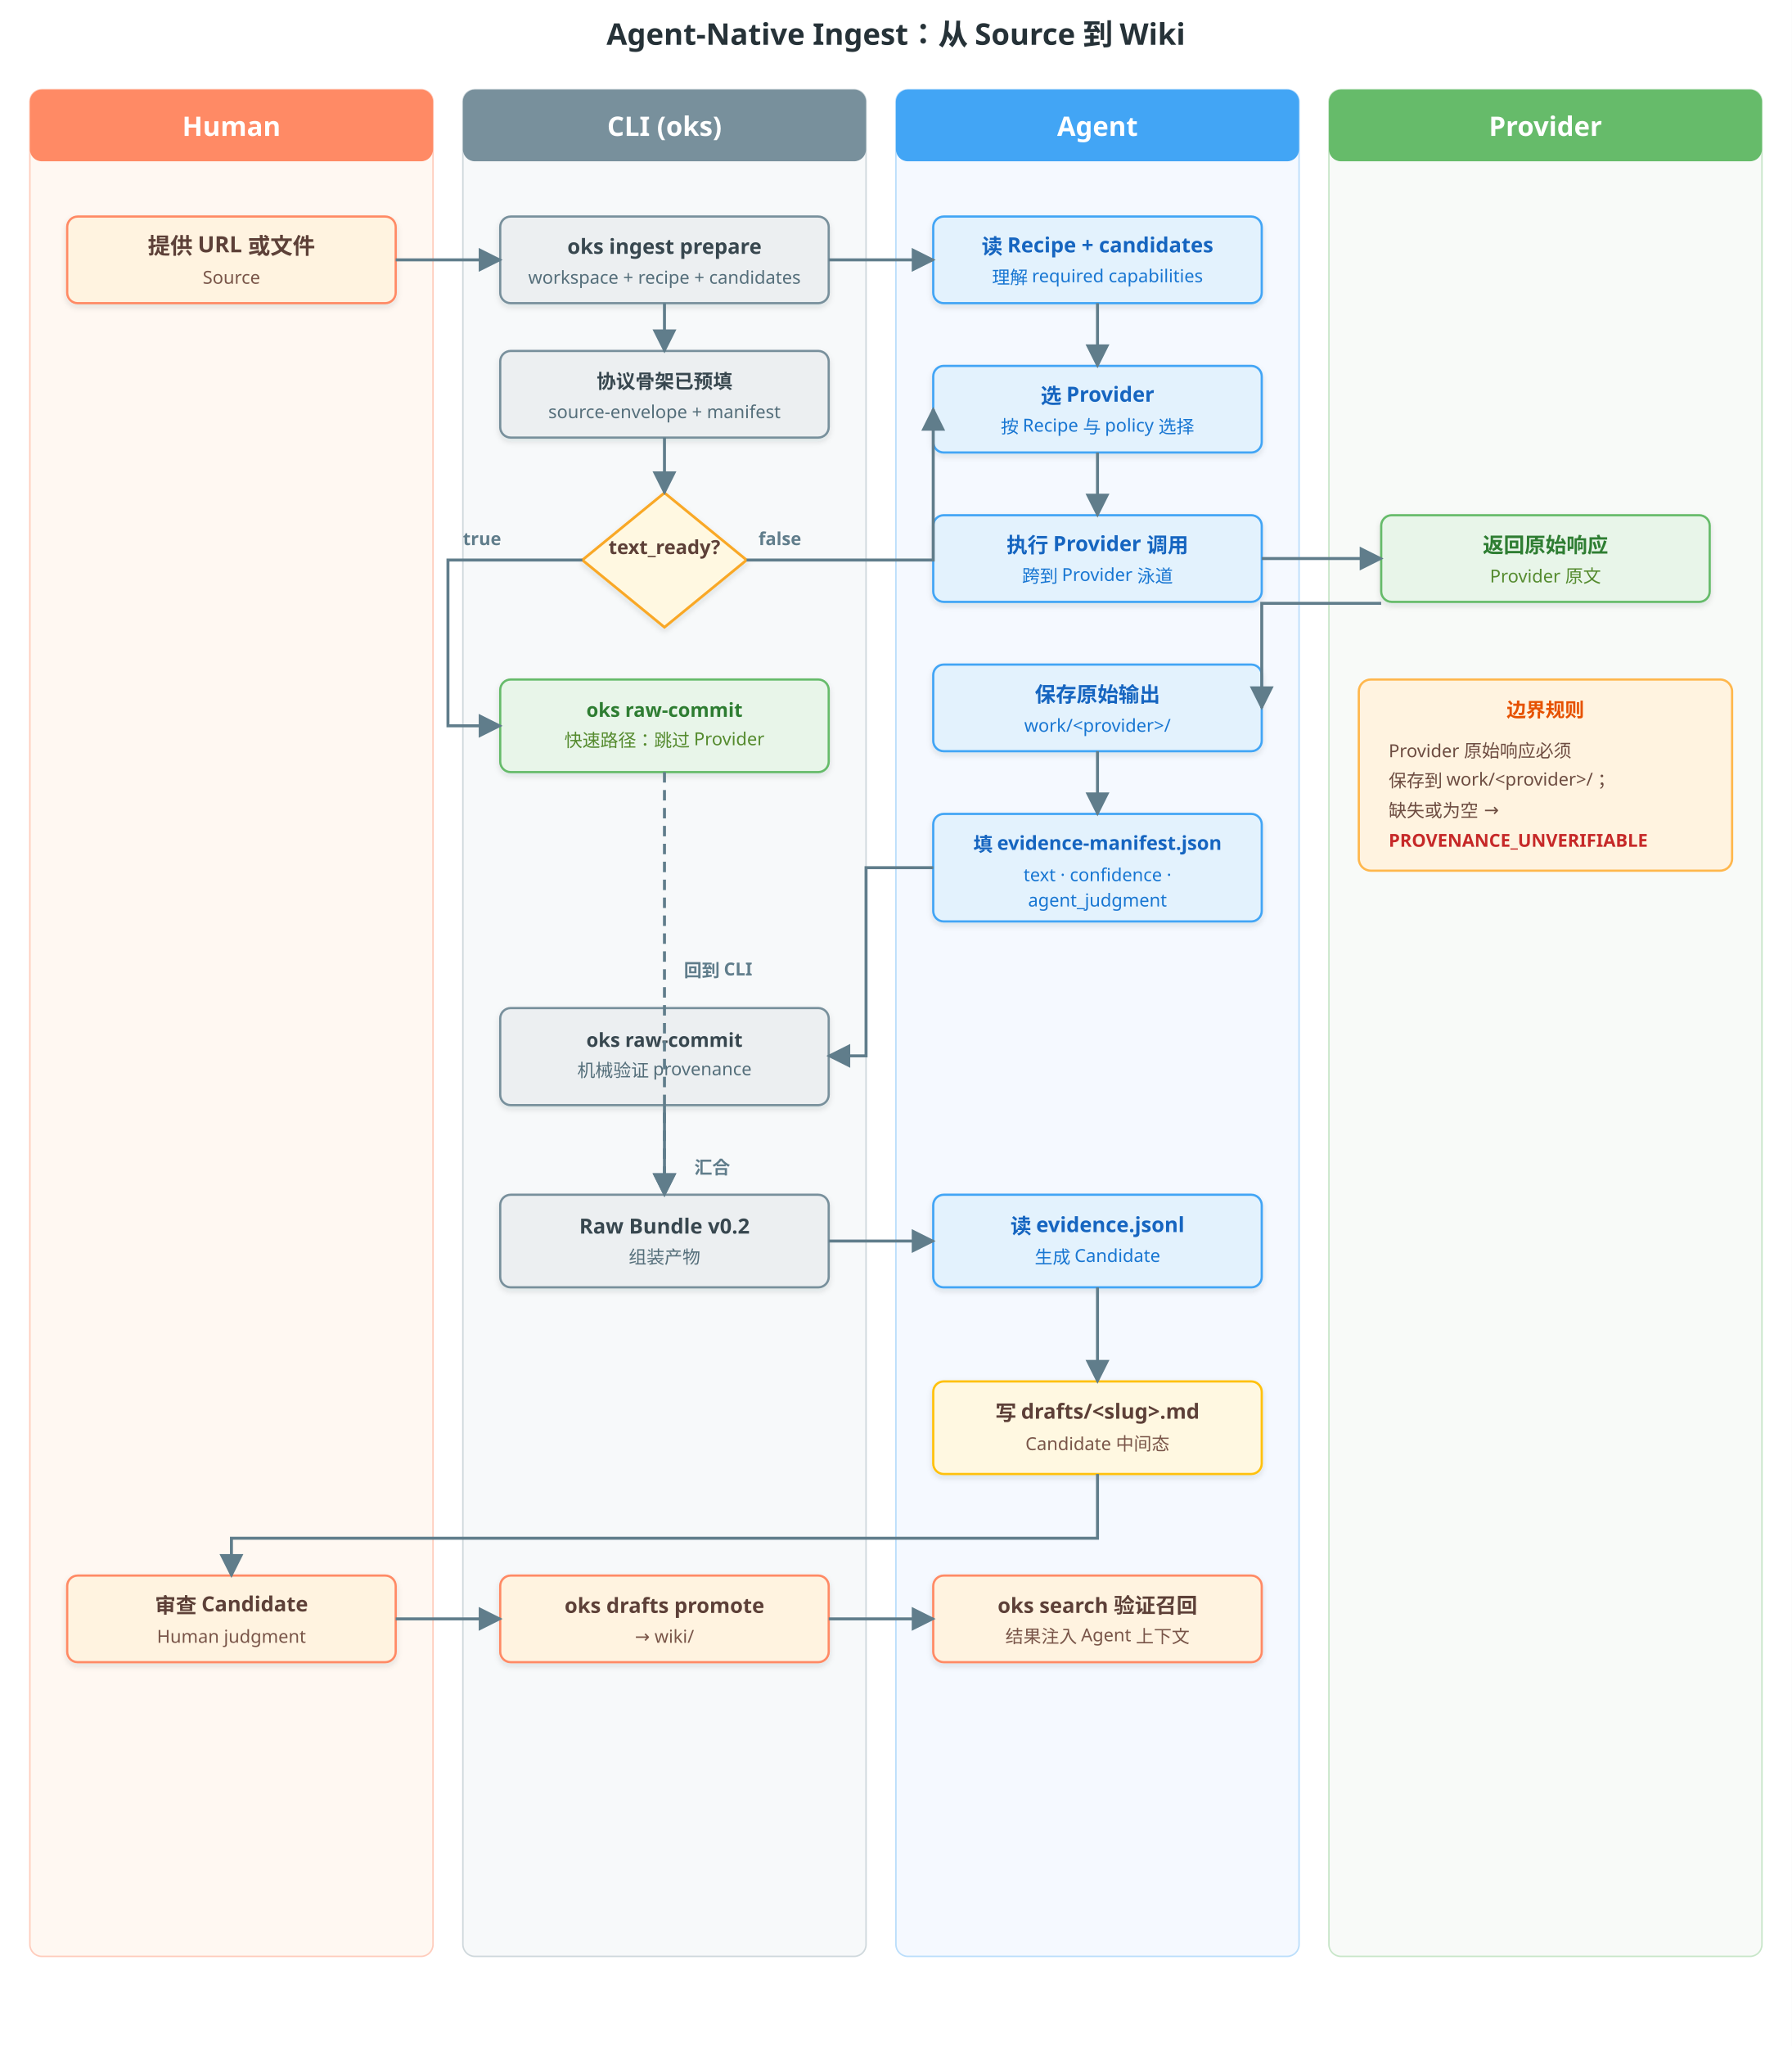
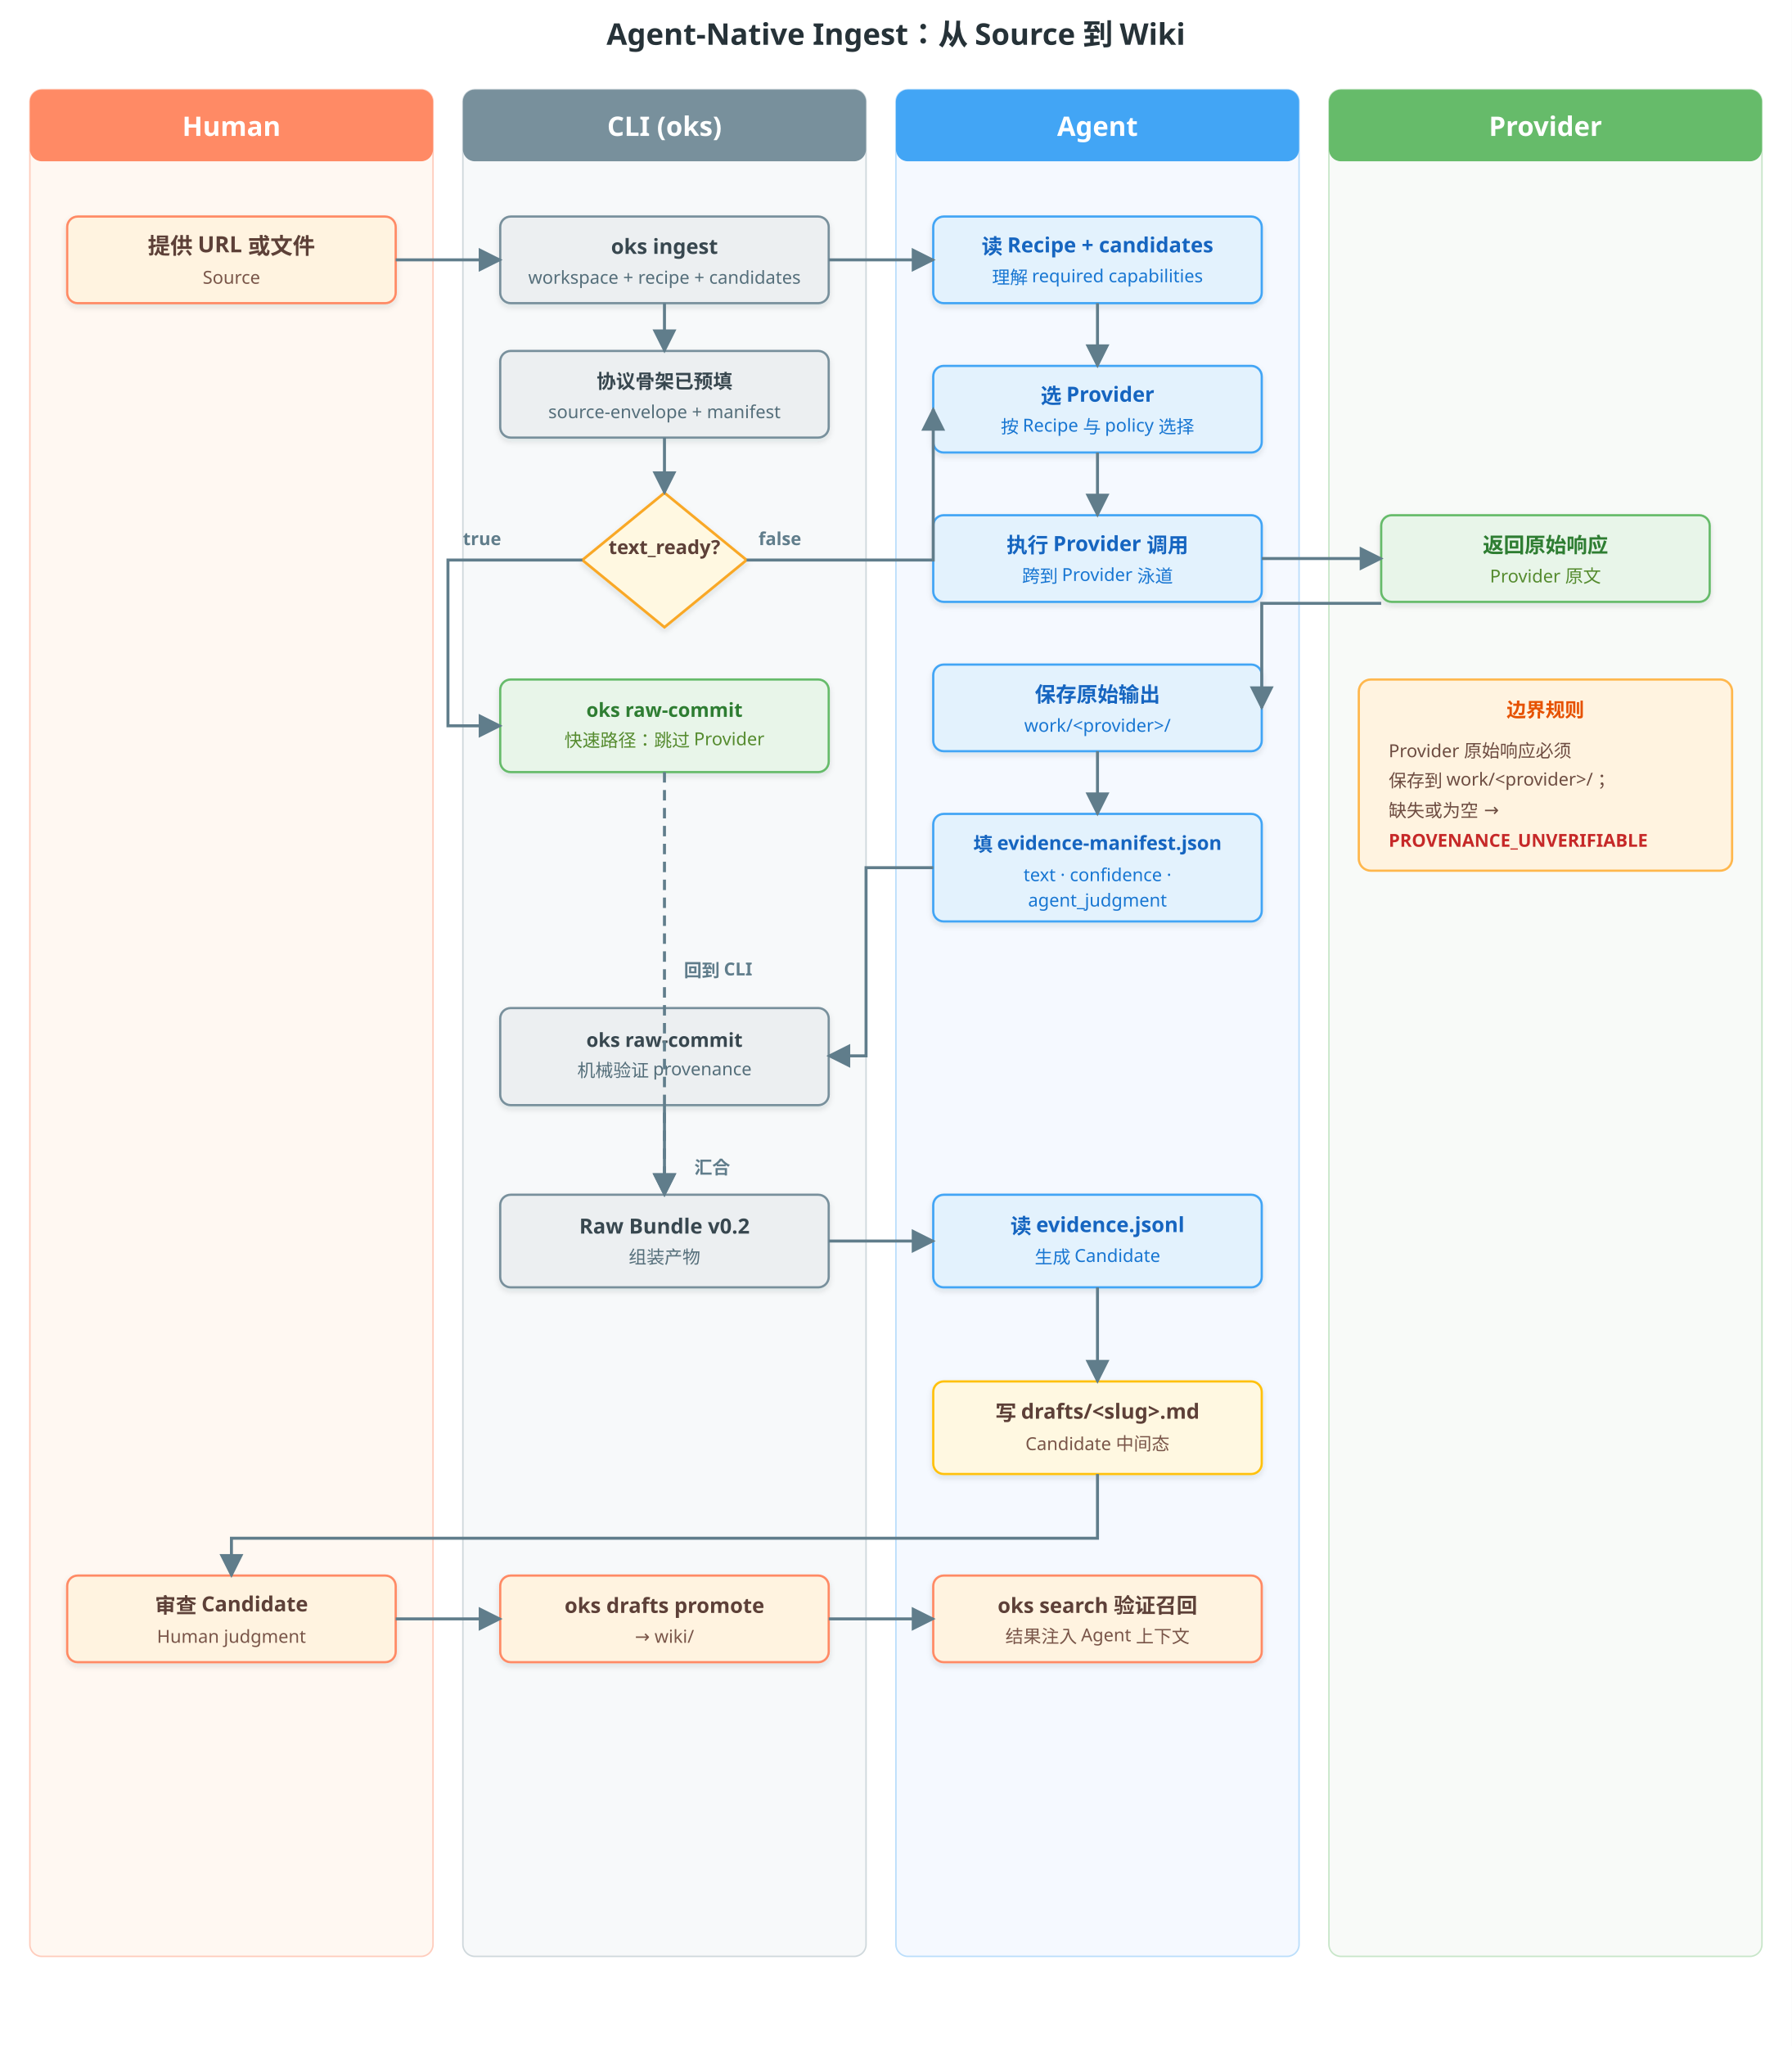
<svg xmlns="http://www.w3.org/2000/svg" viewBox="0 0 1200 1370" role="img" aria-labelledby="title desc">
  <defs>
    <marker id="arrow-swim" viewBox="0 0 10 10" refX="9" refY="5" markerWidth="8" markerHeight="8" orient="auto-start-reverse">
      <path d="M 0 0 L 10 5 L 0 10 z" fill="#607d8b" />
    </marker>
    <filter id="shadow-swim" x="-10%" y="-10%" width="120%" height="130%">
      <feDropShadow dx="0" dy="2" stdDeviation="2" flood-color="#263238" flood-opacity=".12" />
    </filter>
  </defs>
  <rect width="1200" height="1370" fill="#ffffff" />
  <text x="600" y="30" text-anchor="middle" font-family="'Noto Sans SC','Microsoft YaHei',sans-serif" font-size="20" font-weight="700" fill="#263238">Agent-Native Ingest：从 Source 到 Wiki</text>
  <g font-family="'Noto Sans SC','Microsoft YaHei',sans-serif">
    <rect x="20" y="60" width="270" height="1250" rx="8" fill="#fff8f2" stroke="#ffccbc" />
    <rect x="310" y="60" width="270" height="1250" rx="8" fill="#f7f9fa" stroke="#cfd8dc" />
    <rect x="600" y="60" width="270" height="1250" rx="8" fill="#f5f9ff" stroke="#bbdefb" />
    <rect x="890" y="60" width="290" height="1250" rx="8" fill="#f8faf8" stroke="#c8e6c9" />
    <rect x="20" y="60" width="270" height="48" rx="8" fill="#ff8a65" />
    <rect x="310" y="60" width="270" height="48" rx="8" fill="#78909c" />
    <rect x="600" y="60" width="270" height="48" rx="8" fill="#42a5f5" />
    <rect x="890" y="60" width="290" height="48" rx="8" fill="#66bb6a" />
    <text x="155" y="91" text-anchor="middle" font-size="18" font-weight="700" fill="#ffffff">Human</text>
    <text x="445" y="91" text-anchor="middle" font-size="18" font-weight="700" fill="#ffffff">CLI (oks)</text>
    <text x="735" y="91" text-anchor="middle" font-size="18" font-weight="700" fill="#ffffff">Agent</text>
    <text x="1035" y="91" text-anchor="middle" font-size="18" font-weight="700" fill="#ffffff">Provider</text>
    <g filter="url(#shadow-swim)">
      <rect x="45" y="145" width="220" height="58" rx="7" fill="#fff3e0" stroke="#ff8a65" stroke-width="1.5" />
      <text x="155" y="170" text-anchor="middle" font-size="15" font-weight="700" fill="#5d4037">提供 URL 或文件</text>
      <text x="155" y="190" text-anchor="middle" font-size="12" fill="#795548">Source</text>
      <rect x="335" y="145" width="220" height="58" rx="7" fill="#eceff1" stroke="#78909c" stroke-width="1.5" />
-       <text x="445" y="170" text-anchor="middle" font-size="14" font-weight="700" fill="#37474f">oks ingest prepare</text>
+       <text x="445" y="170" text-anchor="middle" font-size="14" font-weight="700" fill="#37474f">oks ingest</text>
      <text x="445" y="190" text-anchor="middle" font-size="12" fill="#546e7a">workspace + recipe + candidates</text>
      <rect x="335" y="235" width="220" height="58" rx="7" fill="#eceff1" stroke="#78909c" stroke-width="1.5" />
      <text x="445" y="260" text-anchor="middle" font-size="13" font-weight="700" fill="#37474f">协议骨架已预填</text>
      <text x="445" y="280" text-anchor="middle" font-size="12" fill="#546e7a">source-envelope + manifest</text>
      <rect x="625" y="145" width="220" height="58" rx="7" fill="#e3f2fd" stroke="#42a5f5" stroke-width="1.5" />
      <text x="735" y="170" text-anchor="middle" font-size="14" font-weight="700" fill="#1565c0">读 Recipe + candidates</text>
      <text x="735" y="190" text-anchor="middle" font-size="12" fill="#1976d2">理解 required capabilities</text>
      <polygon points="445,330 500,375 445,420 390,375" fill="#fff8e1" stroke="#f9a825" stroke-width="1.8" />
      <text x="445" y="371" text-anchor="middle" font-size="13" font-weight="700" fill="#5d4037">text_ready?</text>
      <rect x="335" y="455" width="220" height="62" rx="7" fill="#e8f5e9" stroke="#66bb6a" stroke-width="1.5" />
      <text x="445" y="480" text-anchor="middle" font-size="13" font-weight="700" fill="#2e7d32">oks raw-commit</text>
      <text x="445" y="500" text-anchor="middle" font-size="12" fill="#558b2f">快速路径：跳过 Provider</text>
      <rect x="625" y="245" width="220" height="58" rx="7" fill="#e3f2fd" stroke="#42a5f5" stroke-width="1.5" />
      <text x="735" y="270" text-anchor="middle" font-size="14" font-weight="700" fill="#1565c0">选 Provider</text>
      <text x="735" y="290" text-anchor="middle" font-size="12" fill="#1976d2">按 Recipe 与 policy 选择</text>
      <rect x="625" y="345" width="220" height="58" rx="7" fill="#e3f2fd" stroke="#42a5f5" stroke-width="1.5" />
      <text x="735" y="370" text-anchor="middle" font-size="14" font-weight="700" fill="#1565c0">执行 Provider 调用</text>
      <text x="735" y="390" text-anchor="middle" font-size="12" fill="#1976d2">跨到 Provider 泳道</text>
      <rect x="925" y="345" width="220" height="58" rx="7" fill="#e8f5e9" stroke="#66bb6a" stroke-width="1.5" />
      <text x="1035" y="370" text-anchor="middle" font-size="14" font-weight="700" fill="#2e7d32">返回原始响应</text>
      <text x="1035" y="390" text-anchor="middle" font-size="12" fill="#558b2f">Provider 原文</text>
      <rect x="625" y="445" width="220" height="58" rx="7" fill="#e3f2fd" stroke="#42a5f5" stroke-width="1.5" />
      <text x="735" y="470" text-anchor="middle" font-size="14" font-weight="700" fill="#1565c0">保存原始输出</text>
      <text x="735" y="490" text-anchor="middle" font-size="12" fill="#1976d2">work/&lt;provider&gt;/</text>
      <rect x="625" y="545" width="220" height="72" rx="7" fill="#e3f2fd" stroke="#42a5f5" stroke-width="1.5" />
      <text x="735" y="570" text-anchor="middle" font-size="13" font-weight="700" fill="#1565c0">填 evidence-manifest.json</text>
      <text x="735" y="590" text-anchor="middle" font-size="12" fill="#1976d2">text · confidence ·</text>
      <text x="735" y="607" text-anchor="middle" font-size="12" fill="#1976d2">agent_judgment</text>
      <rect x="335" y="675" width="220" height="65" rx="7" fill="#eceff1" stroke="#78909c" stroke-width="1.5" />
      <text x="445" y="701" text-anchor="middle" font-size="13" font-weight="700" fill="#37474f">oks raw-commit</text>
      <text x="445" y="721" text-anchor="middle" font-size="12" fill="#546e7a">机械验证 provenance</text>
      <rect x="335" y="800" width="220" height="62" rx="7" fill="#eceff1" stroke="#78909c" stroke-width="1.5" />
      <text x="445" y="826" text-anchor="middle" font-size="14" font-weight="700" fill="#37474f">Raw Bundle v0.2</text>
      <text x="445" y="846" text-anchor="middle" font-size="12" fill="#546e7a">组装产物</text>
      <rect x="625" y="800" width="220" height="62" rx="7" fill="#e3f2fd" stroke="#42a5f5" stroke-width="1.5" />
      <text x="735" y="826" text-anchor="middle" font-size="14" font-weight="700" fill="#1565c0">读 evidence.jsonl</text>
      <text x="735" y="846" text-anchor="middle" font-size="12" fill="#1976d2">生成 Candidate</text>
      <rect x="625" y="925" width="220" height="62" rx="7" fill="#fff8e1" stroke="#ffc107" stroke-width="1.5" />
      <text x="735" y="951" text-anchor="middle" font-size="14" font-weight="700" fill="#5d4037">写 drafts/&lt;slug&gt;.md</text>
      <text x="735" y="971" text-anchor="middle" font-size="12" fill="#795548">Candidate 中间态</text>
      <rect x="45" y="1055" width="220" height="58" rx="7" fill="#fff3e0" stroke="#ff8a65" stroke-width="1.5" />
      <text x="155" y="1080" text-anchor="middle" font-size="14" font-weight="700" fill="#5d4037">审查 Candidate</text>
      <text x="155" y="1100" text-anchor="middle" font-size="12" fill="#795548">Human judgment</text>
      <rect x="335" y="1055" width="220" height="58" rx="7" fill="#fff3e0" stroke="#ff8a65" stroke-width="1.5" />
      <text x="445" y="1080" text-anchor="middle" font-size="14" font-weight="700" fill="#5d4037">oks drafts promote</text>
      <text x="445" y="1100" text-anchor="middle" font-size="12" fill="#795548">→ wiki/</text>
      <rect x="625" y="1055" width="220" height="58" rx="7" fill="#fff3e0" stroke="#ff8a65" stroke-width="1.5" />
      <text x="735" y="1080" text-anchor="middle" font-size="14" font-weight="700" fill="#5d4037">oks search 验证召回</text>
      <text x="735" y="1100" text-anchor="middle" font-size="12" fill="#795548">结果注入 Agent 上下文</text>
    </g>
    <g fill="none" stroke="#607d8b" stroke-width="2" marker-end="url(#arrow-swim)">
      <path d="M265 174 H335" />
      <path d="M445 203 V235" />
      <path d="M555 174 H625" />
      <path d="M445 293 V330" />
      <path d="M500 375 H625 V274" />
      <path d="M390 375 H300 V486 H335" />
      <path d="M735 203 V245" />
      <path d="M735 303 V345" />
      <path d="M845 374 H925" />
      <path d="M925 404 H845 V474" />
      <path d="M735 503 V545" />
      <path d="M625 581 H580 V707 H555" />
      <path d="M445 740 V800" />
      <path d="M555 831 H625" />
      <path d="M735 862 V925" />
      <path d="M445 517 V800" stroke-dasharray="7 5" />
      <path d="M735 987 V1030 H155 V1055" />
      <path d="M265 1084 H335" />
      <path d="M555 1084 H625" />
    </g>
    <g font-size="12" font-weight="700" fill="#607d8b">
      <text x="508" y="365">false</text>
      <text x="310" y="365">true</text>
      <text x="458" y="654">回到 CLI</text>
      <text x="465" y="786">汇合</text>
    </g>
    <rect x="910" y="455" width="250" height="128" rx="8" fill="#fff3e0" stroke="#ffb74d" stroke-width="1.5" />
    <text x="1035" y="480" text-anchor="middle" font-size="13" font-weight="700" fill="#e65100">边界规则</text>
    <text x="930" y="507" font-size="12" fill="#6d4c41">Provider 原始响应必须</text>
    <text x="930" y="527" font-size="12" fill="#6d4c41">保存到 work/&lt;provider&gt;/；</text>
    <text x="930" y="547" font-size="12" fill="#6d4c41">缺失或为空 →</text>
    <text x="930" y="567" font-size="12" font-weight="700" fill="#c62828">PROVENANCE_UNVERIFIABLE</text>
  </g>
</svg>
